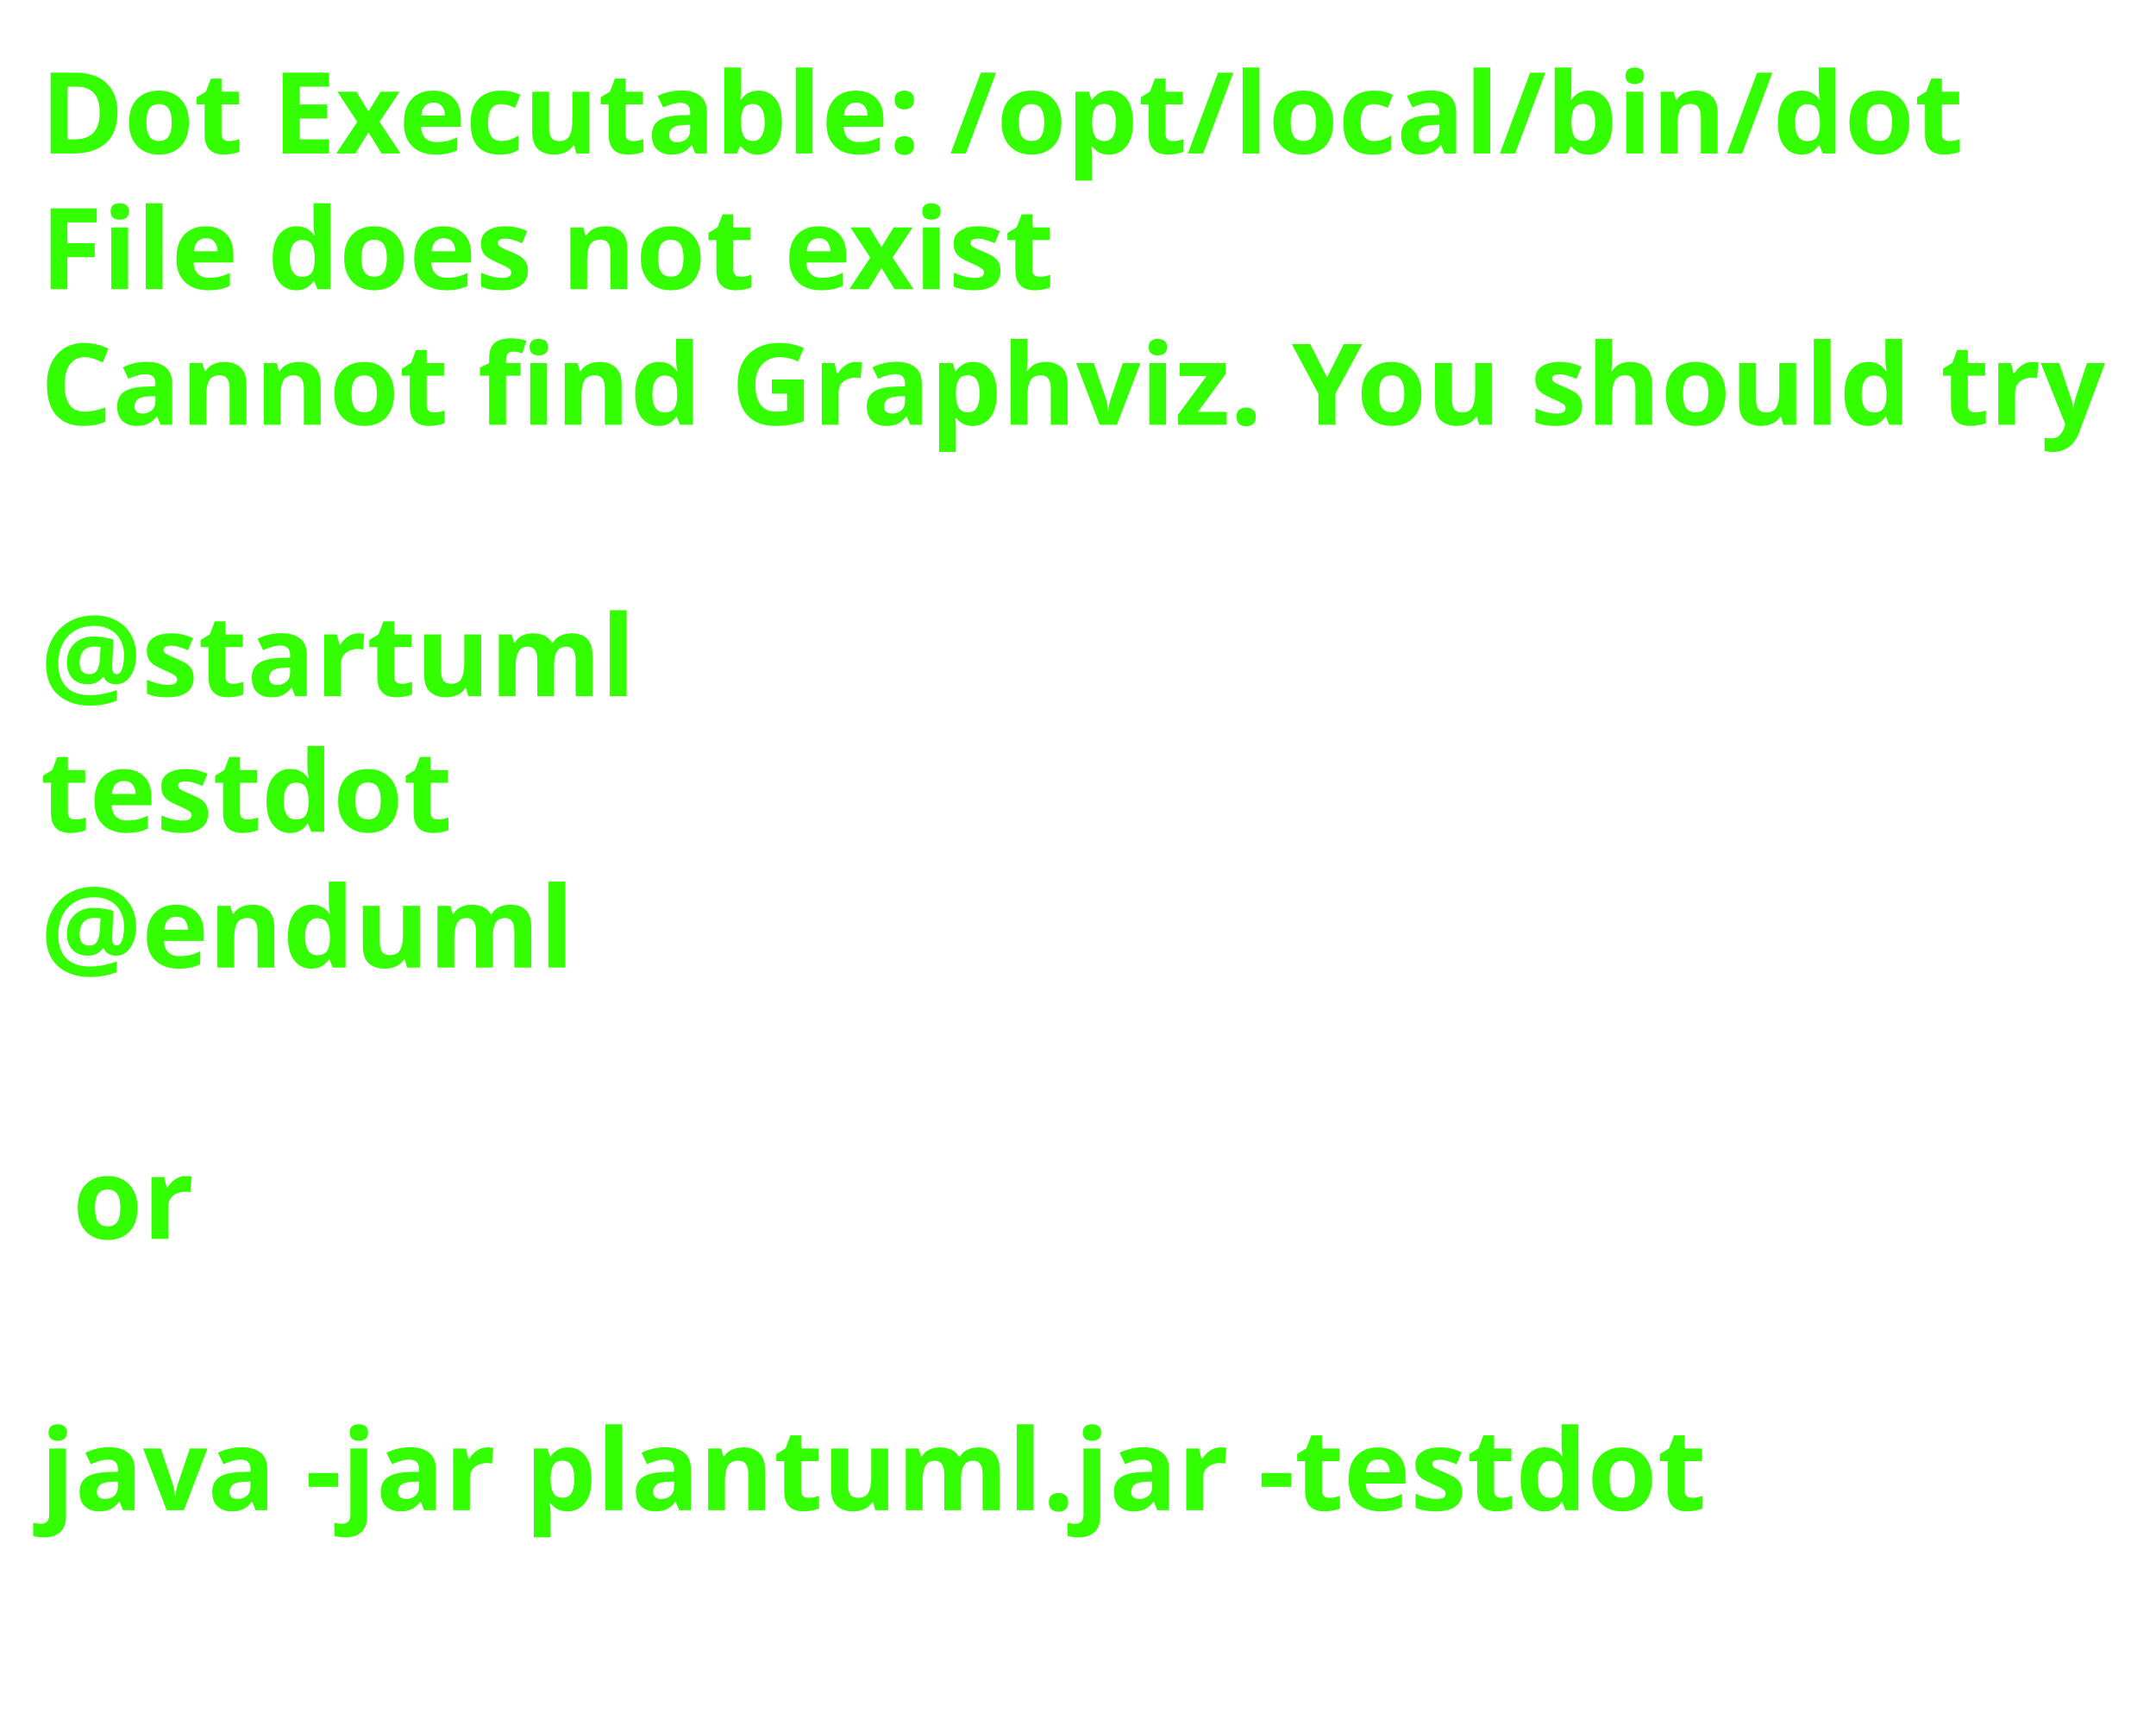
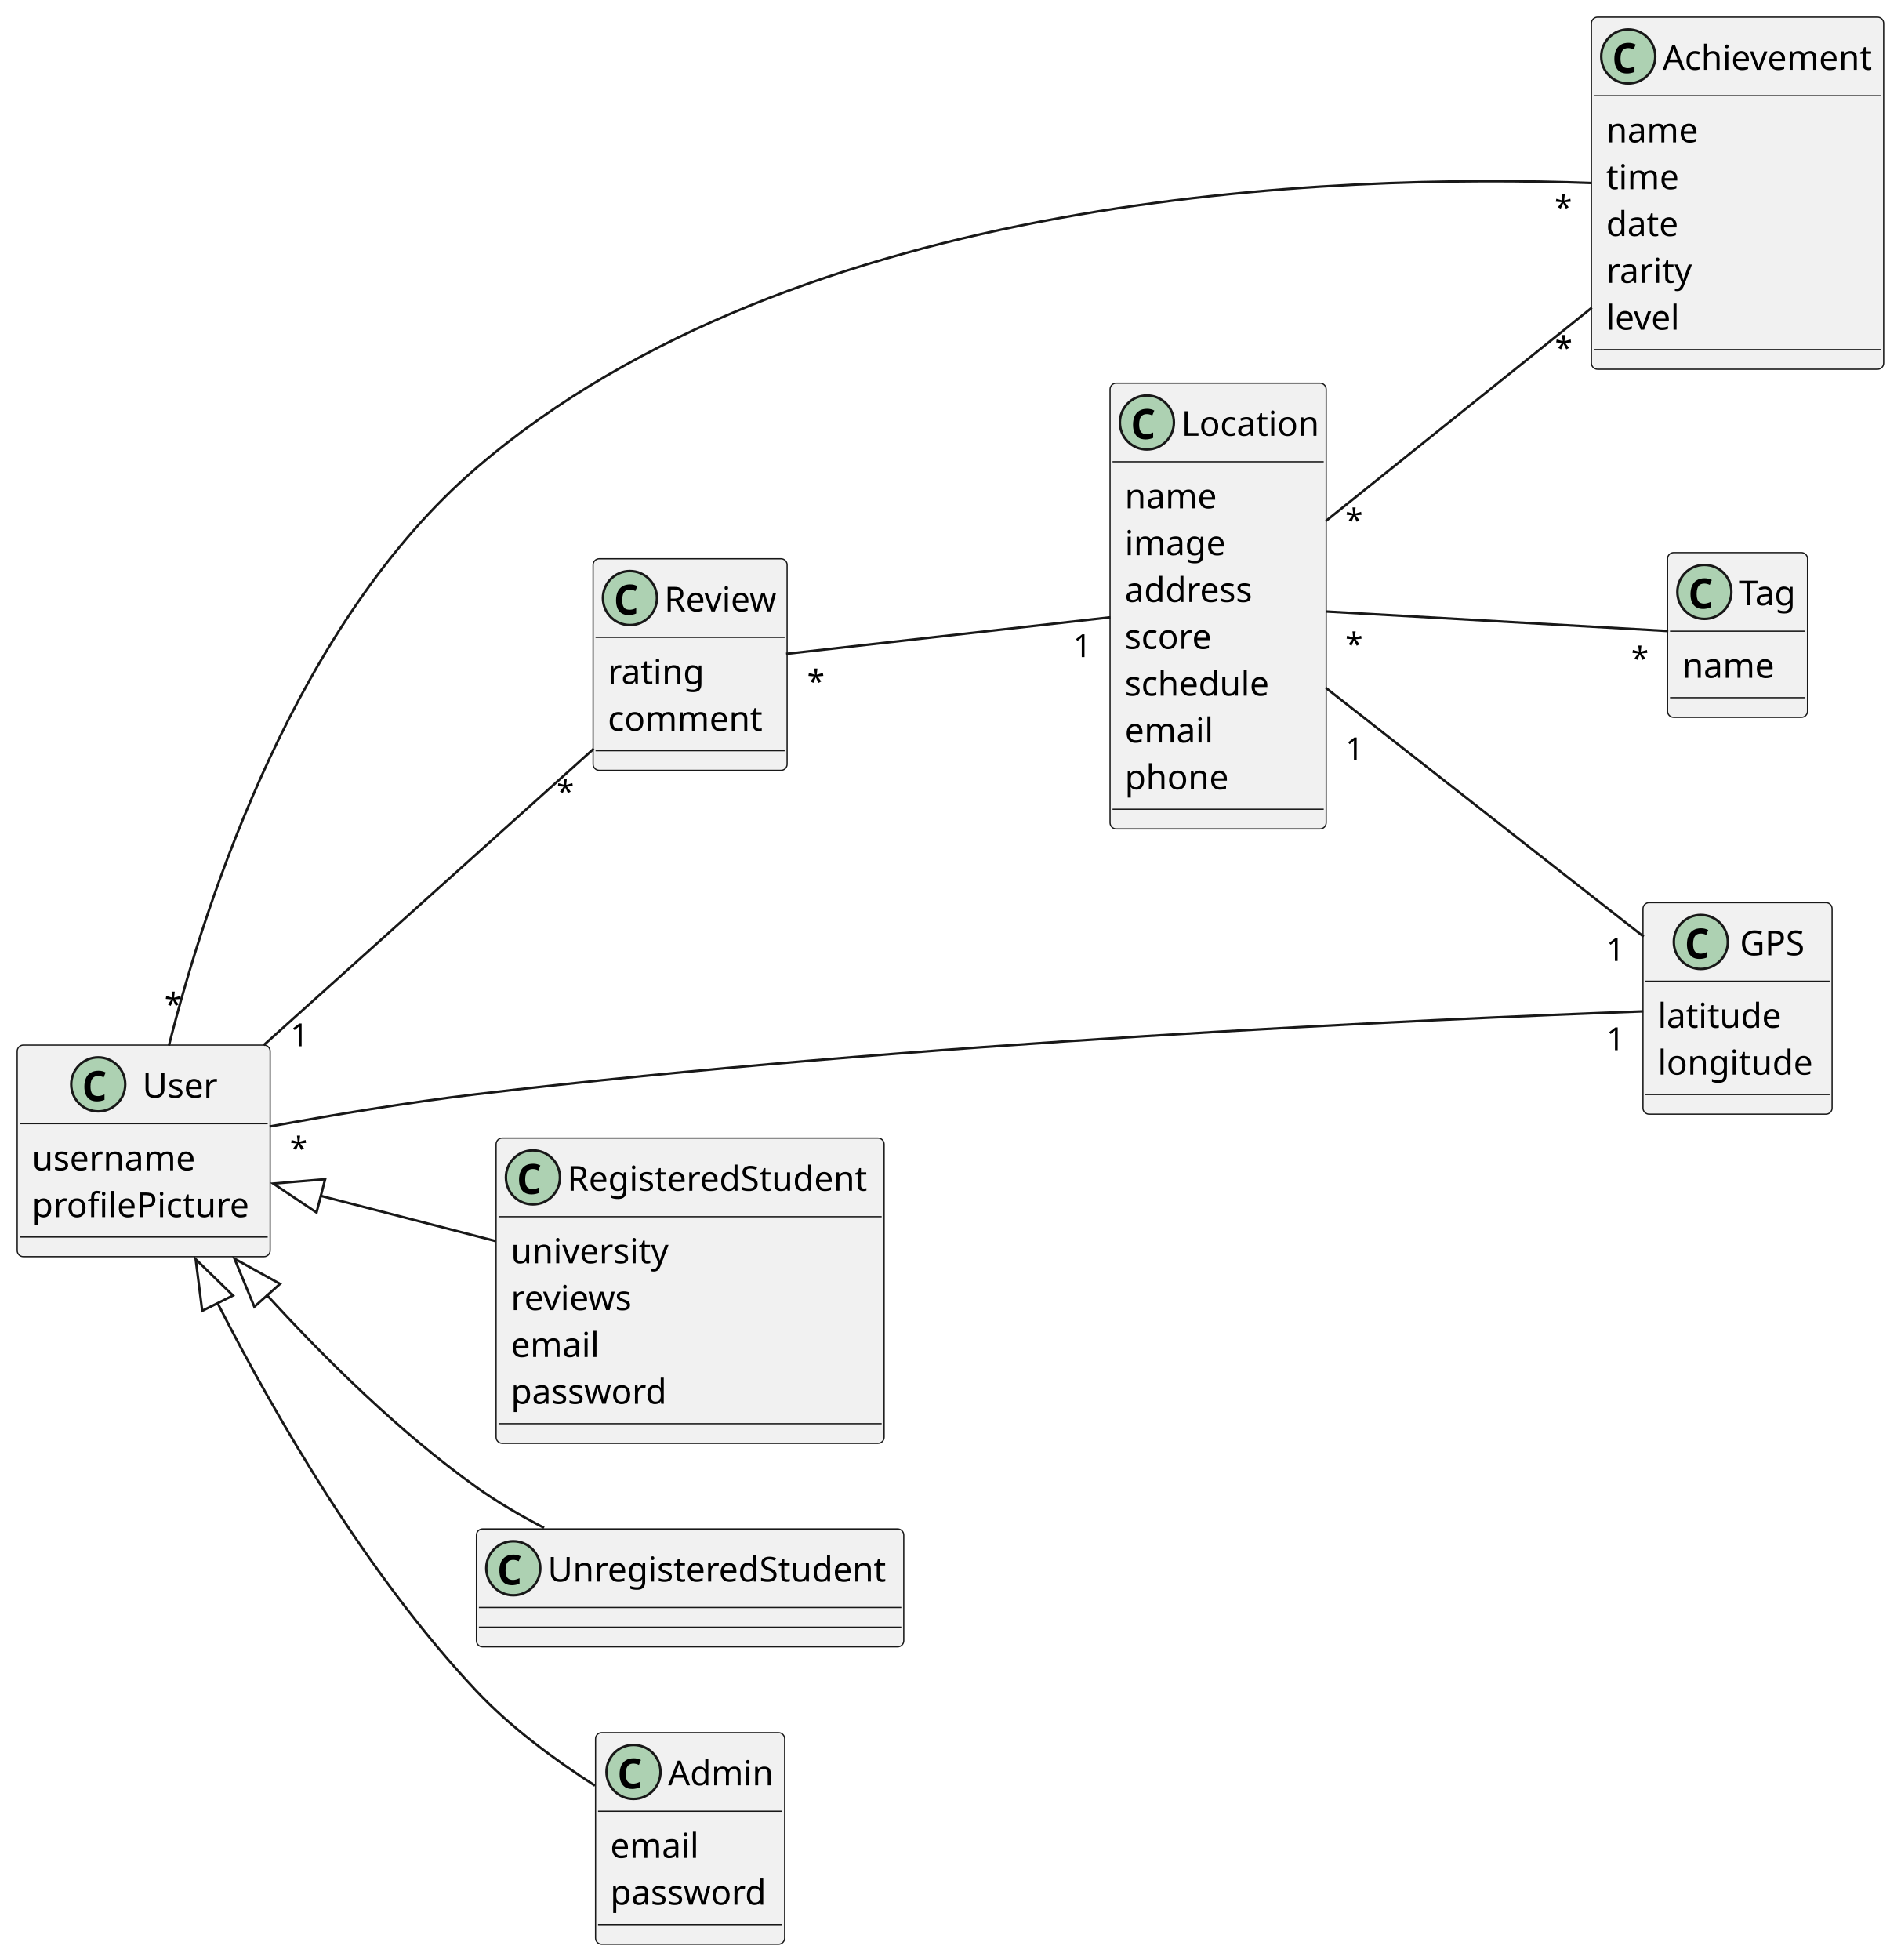
- <svg xmlns="http://www.w3.org/2000/svg" contentStyleType="text/css" height="212px" preserveAspectRatio="none" style="width:267px;height:212px;background:#FFFFFF;" version="1.1" viewBox="0 0 267 212" width="267px" zoomAndPan="magnify">
+ <svg xmlns="http://www.w3.org/2000/svg" contentStyleType="text/css" height="798px" preserveAspectRatio="none" style="width:774px;height:798px;background:#FFFFFF;" version="1.1" viewBox="0 0 774 798" width="774px" zoomAndPan="magnify">
  <defs />
  <g>
-     <text fill="#33FF02" font-family="sans-serif" font-size="14" font-weight="bold" lengthAdjust="spacing" textLength="230" x="5" y="19">Dot Executable: /opt/local/bin/dot</text>
-     <text fill="#33FF02" font-family="sans-serif" font-size="14" font-weight="bold" lengthAdjust="spacing" textLength="127" x="5" y="35.8">File does not exist</text>
-     <text fill="#33FF02" font-family="sans-serif" font-size="14" font-weight="bold" lengthAdjust="spacing" textLength="255" x="5" y="52.6">Cannot find Graphviz. You should try</text>
-     <text fill="#33FF02" font-family="sans-serif" font-size="14" font-weight="bold" lengthAdjust="spacing" textLength="4" x="5" y="69.4"> </text>
-     <text fill="#33FF02" font-family="sans-serif" font-size="14" font-weight="bold" lengthAdjust="spacing" textLength="70" x="5" y="86.2">@startuml</text>
-     <text fill="#33FF02" font-family="sans-serif" font-size="14" font-weight="bold" lengthAdjust="spacing" textLength="49" x="5" y="103">testdot</text>
-     <text fill="#33FF02" font-family="sans-serif" font-size="14" font-weight="bold" lengthAdjust="spacing" textLength="65" x="5" y="119.8">@enduml</text>
-     <text fill="#33FF02" font-family="sans-serif" font-size="14" font-weight="bold" lengthAdjust="spacing" textLength="4" x="5" y="136.6"> </text>
-     <text fill="#33FF02" font-family="sans-serif" font-size="14" font-weight="bold" lengthAdjust="spacing" textLength="14" x="9" y="153.399">or</text>
-     <text fill="#33FF02" font-family="sans-serif" font-size="14" font-weight="bold" lengthAdjust="spacing" textLength="4" x="5" y="170.199"> </text>
-     <text fill="#33FF02" font-family="sans-serif" font-size="14" font-weight="bold" lengthAdjust="spacing" textLength="197" x="5" y="186.999">java -jar plantuml.jar -testdot</text>
-     <text fill="#33FF02" font-family="sans-serif" font-size="14" font-weight="bold" lengthAdjust="spacing" textLength="4" x="5" y="203.799"> </text>
+     <g id="elem_User">
+       <rect codeLine="3" fill="#F1F1F1" height="86.136" id="User" rx="2.5" ry="2.5" style="stroke:#181818;stroke-width:0.5;" width="103" x="7" y="425.5" />
+       <ellipse cx="40" cy="441.5" fill="#ADD1B2" rx="11" ry="11" style="stroke:#181818;stroke-width:1.0;" />
+       <path d="M39.469,448.422 Q37.719,448.422 36.578,447.688 Q35.453,446.938 34.891,445.594 Q34.344,444.234 34.344,442.438 Q34.344,440.406 35,438.953 Q35.656,437.5 36.938,436.719 Q38.219,435.938 40.094,435.938 Q40.984,435.938 41.656,436.125 Q42.328,436.297 43.016,436.641 L42.203,438.656 Q41.578,438.344 41.031,438.219 Q40.5,438.094 40.016,438.094 Q38.844,438.094 38.141,438.625 Q37.438,439.156 37.141,440.109 Q36.844,441.062 36.844,442.328 Q36.844,444.344 37.562,445.312 Q38.281,446.266 39.875,446.266 Q40.469,446.266 41.094,446.109 Q41.719,445.953 42.547,445.578 L42.547,447.797 Q41.812,448.109 41.016,448.266 Q40.234,448.422 39.469,448.422 Z " fill="#000000" />
+       <text fill="#000000" font-family="sans-serif" font-size="14" lengthAdjust="spacing" textLength="31" x="58" y="446.932">User</text>
+       <line style="stroke:#181818;stroke-width:0.5;" x1="8" x2="109" y1="457.5" y2="457.5" />
+       <text fill="#000000" font-family="sans-serif" font-size="14" lengthAdjust="spacing" textLength="68" x="13" y="476.466">username</text>
+       <text fill="#000000" font-family="sans-serif" font-size="14" lengthAdjust="spacing" textLength="91" x="13" y="495.534">profilePicture</text>
+       <line style="stroke:#181818;stroke-width:0.5;" x1="8" x2="109" y1="503.636" y2="503.636" />
+     </g>
+     <g id="elem_Review">
+       <rect codeLine="8" fill="#F1F1F1" height="86.136" id="Review" rx="2.5" ry="2.5" style="stroke:#181818;stroke-width:0.5;" width="79" x="241.5" y="227.5" />
+       <ellipse cx="256.5" cy="243.5" fill="#ADD1B2" rx="11" ry="11" style="stroke:#181818;stroke-width:1.0;" />
+       <path d="M255.969,250.422 Q254.219,250.422 253.078,249.688 Q251.953,248.938 251.391,247.594 Q250.844,246.234 250.844,244.438 Q250.844,242.406 251.5,240.953 Q252.156,239.5 253.438,238.719 Q254.719,237.938 256.594,237.938 Q257.484,237.938 258.156,238.125 Q258.828,238.297 259.516,238.641 L258.703,240.656 Q258.078,240.344 257.531,240.219 Q257,240.094 256.516,240.094 Q255.344,240.094 254.641,240.625 Q253.938,241.156 253.641,242.109 Q253.344,243.062 253.344,244.328 Q253.344,246.344 254.062,247.312 Q254.781,248.266 256.375,248.266 Q256.969,248.266 257.594,248.109 Q258.219,247.953 259.047,247.578 L259.047,249.797 Q258.312,250.109 257.516,250.266 Q256.734,250.422 255.969,250.422 Z " fill="#000000" />
+       <text fill="#000000" font-family="sans-serif" font-size="14" lengthAdjust="spacing" textLength="47" x="270.5" y="248.932">Review</text>
+       <line style="stroke:#181818;stroke-width:0.5;" x1="242.5" x2="319.5" y1="259.5" y2="259.5" />
+       <text fill="#000000" font-family="sans-serif" font-size="14" lengthAdjust="spacing" textLength="41" x="247.5" y="278.466">rating</text>
+       <text fill="#000000" font-family="sans-serif" font-size="14" lengthAdjust="spacing" textLength="63" x="247.5" y="297.534">comment</text>
+       <line style="stroke:#181818;stroke-width:0.5;" x1="242.5" x2="319.5" y1="305.636" y2="305.636" />
+     </g>
+     <g id="elem_Location">
+       <rect codeLine="13" fill="#F1F1F1" height="181.475" id="Location" rx="2.5" ry="2.5" style="stroke:#181818;stroke-width:0.5;" width="88" x="452" y="156" />
+       <ellipse cx="467" cy="172" fill="#ADD1B2" rx="11" ry="11" style="stroke:#181818;stroke-width:1.0;" />
+       <path d="M466.469,178.922 Q464.719,178.922 463.578,178.188 Q462.453,177.438 461.891,176.094 Q461.344,174.734 461.344,172.938 Q461.344,170.906 462,169.453 Q462.656,168 463.938,167.219 Q465.219,166.438 467.094,166.438 Q467.984,166.438 468.656,166.625 Q469.328,166.797 470.016,167.141 L469.203,169.156 Q468.578,168.844 468.031,168.719 Q467.5,168.594 467.016,168.594 Q465.844,168.594 465.141,169.125 Q464.438,169.656 464.141,170.609 Q463.844,171.562 463.844,172.828 Q463.844,174.844 464.562,175.812 Q465.281,176.766 466.875,176.766 Q467.469,176.766 468.094,176.609 Q468.719,176.453 469.547,176.078 L469.547,178.297 Q468.812,178.609 468.016,178.766 Q467.234,178.922 466.469,178.922 Z " fill="#000000" />
+       <text fill="#000000" font-family="sans-serif" font-size="14" lengthAdjust="spacing" textLength="56" x="481" y="177.432">Location</text>
+       <line style="stroke:#181818;stroke-width:0.5;" x1="453" x2="539" y1="188" y2="188" />
+       <text fill="#000000" font-family="sans-serif" font-size="14" lengthAdjust="spacing" textLength="38" x="458" y="206.966">name</text>
+       <text fill="#000000" font-family="sans-serif" font-size="14" lengthAdjust="spacing" textLength="42" x="458" y="226.034">image</text>
+       <text fill="#000000" font-family="sans-serif" font-size="14" lengthAdjust="spacing" textLength="54" x="458" y="245.102">address</text>
+       <text fill="#000000" font-family="sans-serif" font-size="14" lengthAdjust="spacing" textLength="36" x="458" y="264.17">score</text>
+       <text fill="#000000" font-family="sans-serif" font-size="14" lengthAdjust="spacing" textLength="61" x="458" y="283.238">schedule</text>
+       <text fill="#000000" font-family="sans-serif" font-size="14" lengthAdjust="spacing" textLength="37" x="458" y="302.305">email</text>
+       <text fill="#000000" font-family="sans-serif" font-size="14" lengthAdjust="spacing" textLength="43" x="458" y="321.373">phone</text>
+       <line style="stroke:#181818;stroke-width:0.5;" x1="453" x2="539" y1="329.475" y2="329.475" />
+     </g>
+     <g id="elem_Achievement">
+       <rect codeLine="23" fill="#F1F1F1" height="143.34" id="Achievement" rx="2.5" ry="2.5" style="stroke:#181818;stroke-width:0.5;" width="119" x="648" y="7" />
+       <ellipse cx="663" cy="23" fill="#ADD1B2" rx="11" ry="11" style="stroke:#181818;stroke-width:1.0;" />
+       <path d="M662.469,29.922 Q660.719,29.922 659.578,29.188 Q658.453,28.438 657.891,27.094 Q657.344,25.734 657.344,23.938 Q657.344,21.906 658,20.453 Q658.656,19 659.938,18.219 Q661.219,17.438 663.094,17.438 Q663.984,17.438 664.656,17.625 Q665.328,17.797 666.016,18.141 L665.203,20.156 Q664.578,19.844 664.031,19.719 Q663.5,19.594 663.016,19.594 Q661.844,19.594 661.141,20.125 Q660.438,20.656 660.141,21.609 Q659.844,22.562 659.844,23.828 Q659.844,25.844 660.562,26.812 Q661.281,27.766 662.875,27.766 Q663.469,27.766 664.094,27.609 Q664.719,27.453 665.547,27.078 L665.547,29.297 Q664.812,29.609 664.016,29.766 Q663.234,29.922 662.469,29.922 Z " fill="#000000" />
+       <text fill="#000000" font-family="sans-serif" font-size="14" lengthAdjust="spacing" textLength="87" x="677" y="28.432">Achievement</text>
+       <line style="stroke:#181818;stroke-width:0.5;" x1="649" x2="766" y1="39" y2="39" />
+       <text fill="#000000" font-family="sans-serif" font-size="14" lengthAdjust="spacing" textLength="38" x="654" y="57.966">name</text>
+       <text fill="#000000" font-family="sans-serif" font-size="14" lengthAdjust="spacing" textLength="30" x="654" y="77.034">time</text>
+       <text fill="#000000" font-family="sans-serif" font-size="14" lengthAdjust="spacing" textLength="30" x="654" y="96.102">date</text>
+       <text fill="#000000" font-family="sans-serif" font-size="14" lengthAdjust="spacing" textLength="36" x="654" y="115.17">rarity</text>
+       <text fill="#000000" font-family="sans-serif" font-size="14" lengthAdjust="spacing" textLength="31" x="654" y="134.238">level</text>
+       <line style="stroke:#181818;stroke-width:0.5;" x1="649" x2="766" y1="142.34" y2="142.34" />
+     </g>
+     <g id="elem_Tag">
+       <rect codeLine="31" fill="#F1F1F1" height="67.068" id="Tag" rx="2.5" ry="2.5" style="stroke:#181818;stroke-width:0.5;" width="57" x="679" y="225" />
+       <ellipse cx="694" cy="241" fill="#ADD1B2" rx="11" ry="11" style="stroke:#181818;stroke-width:1.0;" />
+       <path d="M693.469,247.922 Q691.719,247.922 690.578,247.188 Q689.453,246.438 688.891,245.094 Q688.344,243.734 688.344,241.938 Q688.344,239.906 689,238.453 Q689.656,237 690.938,236.219 Q692.219,235.438 694.094,235.438 Q694.984,235.438 695.656,235.625 Q696.328,235.797 697.016,236.141 L696.203,238.156 Q695.578,237.844 695.031,237.719 Q694.5,237.594 694.016,237.594 Q692.844,237.594 692.141,238.125 Q691.438,238.656 691.141,239.609 Q690.844,240.562 690.844,241.828 Q690.844,243.844 691.562,244.812 Q692.281,245.766 693.875,245.766 Q694.469,245.766 695.094,245.609 Q695.719,245.453 696.547,245.078 L696.547,247.297 Q695.812,247.609 695.016,247.766 Q694.234,247.922 693.469,247.922 Z " fill="#000000" />
+       <text fill="#000000" font-family="sans-serif" font-size="14" lengthAdjust="spacing" textLength="25" x="708" y="246.432">Tag</text>
+       <line style="stroke:#181818;stroke-width:0.5;" x1="680" x2="735" y1="257" y2="257" />
+       <text fill="#000000" font-family="sans-serif" font-size="14" lengthAdjust="spacing" textLength="38" x="685" y="275.966">name</text>
+       <line style="stroke:#181818;stroke-width:0.5;" x1="680" x2="735" y1="284.068" y2="284.068" />
+     </g>
+     <g id="elem_GPS">
+       <rect codeLine="35" fill="#F1F1F1" height="86.136" id="GPS" rx="2.5" ry="2.5" style="stroke:#181818;stroke-width:0.5;" width="77" x="669" y="367.5" />
+       <ellipse cx="692.55" cy="383.5" fill="#ADD1B2" rx="11" ry="11" style="stroke:#181818;stroke-width:1.0;" />
+       <path d="M692.019,390.422 Q690.269,390.422 689.128,389.688 Q688.003,388.938 687.441,387.594 Q686.894,386.234 686.894,384.438 Q686.894,382.406 687.55,380.953 Q688.206,379.5 689.487,378.719 Q690.769,377.938 692.644,377.938 Q693.534,377.938 694.206,378.125 Q694.878,378.297 695.566,378.641 L694.753,380.656 Q694.128,380.344 693.581,380.219 Q693.05,380.094 692.566,380.094 Q691.394,380.094 690.691,380.625 Q689.987,381.156 689.691,382.109 Q689.394,383.062 689.394,384.328 Q689.394,386.344 690.112,387.312 Q690.831,388.266 692.425,388.266 Q693.019,388.266 693.644,388.109 Q694.269,387.953 695.097,387.578 L695.097,389.797 Q694.362,390.109 693.566,390.266 Q692.784,390.422 692.019,390.422 Z " fill="#000000" />
+       <text fill="#000000" font-family="sans-serif" font-size="14" lengthAdjust="spacing" textLength="26" x="708.45" y="388.932">GPS</text>
+       <line style="stroke:#181818;stroke-width:0.5;" x1="670" x2="745" y1="399.5" y2="399.5" />
+       <text fill="#000000" font-family="sans-serif" font-size="14" lengthAdjust="spacing" textLength="52" x="675" y="418.466">latitude</text>
+       <text fill="#000000" font-family="sans-serif" font-size="14" lengthAdjust="spacing" textLength="65" x="675" y="437.534">longitude</text>
+       <line style="stroke:#181818;stroke-width:0.5;" x1="670" x2="745" y1="445.636" y2="445.636" />
+     </g>
+     <g id="elem_RegisteredStudent">
+       <rect codeLine="40" fill="#F1F1F1" height="124.272" id="RegisteredStudent" rx="2.5" ry="2.5" style="stroke:#181818;stroke-width:0.5;" width="158" x="202" y="463.37" />
+       <ellipse cx="217" cy="479.37" fill="#ADD1B2" rx="11" ry="11" style="stroke:#181818;stroke-width:1.0;" />
+       <path d="M216.469,486.292 Q214.719,486.292 213.578,485.558 Q212.453,484.808 211.891,483.464 Q211.344,482.104 211.344,480.308 Q211.344,478.276 212,476.823 Q212.656,475.37 213.938,474.589 Q215.219,473.808 217.094,473.808 Q217.984,473.808 218.656,473.995 Q219.328,474.167 220.016,474.511 L219.203,476.526 Q218.578,476.214 218.031,476.089 Q217.5,475.964 217.016,475.964 Q215.844,475.964 215.141,476.495 Q214.438,477.026 214.141,477.979 Q213.844,478.933 213.844,480.198 Q213.844,482.214 214.562,483.183 Q215.281,484.136 216.875,484.136 Q217.469,484.136 218.094,483.979 Q218.719,483.823 219.547,483.448 L219.547,485.667 Q218.812,485.979 218.016,486.136 Q217.234,486.292 216.469,486.292 Z " fill="#000000" />
+       <text fill="#000000" font-family="sans-serif" font-size="14" lengthAdjust="spacing" textLength="126" x="231" y="484.802">RegisteredStudent</text>
+       <line style="stroke:#181818;stroke-width:0.5;" x1="203" x2="359" y1="495.37" y2="495.37" />
+       <text fill="#000000" font-family="sans-serif" font-size="14" lengthAdjust="spacing" textLength="66" x="208" y="514.336">university</text>
+       <text fill="#000000" font-family="sans-serif" font-size="14" lengthAdjust="spacing" textLength="51" x="208" y="533.404">reviews</text>
+       <text fill="#000000" font-family="sans-serif" font-size="14" lengthAdjust="spacing" textLength="37" x="208" y="552.472">email</text>
+       <text fill="#000000" font-family="sans-serif" font-size="14" lengthAdjust="spacing" textLength="65" x="208" y="571.54">password</text>
+       <line style="stroke:#181818;stroke-width:0.5;" x1="203" x2="359" y1="579.642" y2="579.642" />
+     </g>
+     <g id="elem_UnregisteredStudent">
+       <rect codeLine="47" fill="#F1F1F1" height="48" id="UnregisteredStudent" rx="2.5" ry="2.5" style="stroke:#181818;stroke-width:0.5;" width="174" x="194" y="622.5" />
+       <ellipse cx="209" cy="638.5" fill="#ADD1B2" rx="11" ry="11" style="stroke:#181818;stroke-width:1.0;" />
+       <path d="M208.469,645.422 Q206.719,645.422 205.578,644.688 Q204.453,643.938 203.891,642.594 Q203.344,641.234 203.344,639.438 Q203.344,637.406 204,635.953 Q204.656,634.5 205.938,633.719 Q207.219,632.938 209.094,632.938 Q209.984,632.938 210.656,633.125 Q211.328,633.297 212.016,633.641 L211.203,635.656 Q210.578,635.344 210.031,635.219 Q209.5,635.094 209.016,635.094 Q207.844,635.094 207.141,635.625 Q206.438,636.156 206.141,637.109 Q205.844,638.062 205.844,639.328 Q205.844,641.344 206.562,642.312 Q207.281,643.266 208.875,643.266 Q209.469,643.266 210.094,643.109 Q210.719,642.953 211.547,642.578 L211.547,644.797 Q210.812,645.109 210.016,645.266 Q209.234,645.422 208.469,645.422 Z " fill="#000000" />
+       <text fill="#000000" font-family="sans-serif" font-size="14" lengthAdjust="spacing" textLength="142" x="223" y="643.932">UnregisteredStudent</text>
+       <line style="stroke:#181818;stroke-width:0.5;" x1="195" x2="367" y1="654.5" y2="654.5" />
+       <line style="stroke:#181818;stroke-width:0.5;" x1="195" x2="367" y1="662.5" y2="662.5" />
+     </g>
+     <g id="elem_Admin">
+       <rect codeLine="49" fill="#F1F1F1" height="86.136" id="Admin" rx="2.5" ry="2.5" style="stroke:#181818;stroke-width:0.5;" width="77" x="242.5" y="705.43" />
+       <ellipse cx="257.95" cy="721.43" fill="#ADD1B2" rx="11" ry="11" style="stroke:#181818;stroke-width:1.0;" />
+       <path d="M257.419,728.352 Q255.669,728.352 254.528,727.617 Q253.403,726.867 252.841,725.524 Q252.294,724.164 252.294,722.367 Q252.294,720.336 252.95,718.883 Q253.606,717.43 254.887,716.649 Q256.169,715.867 258.044,715.867 Q258.934,715.867 259.606,716.055 Q260.278,716.227 260.966,716.571 L260.153,718.586 Q259.528,718.274 258.981,718.149 Q258.45,718.024 257.966,718.024 Q256.794,718.024 256.091,718.555 Q255.387,719.086 255.091,720.039 Q254.794,720.992 254.794,722.258 Q254.794,724.274 255.512,725.242 Q256.231,726.196 257.825,726.196 Q258.419,726.196 259.044,726.039 Q259.669,725.883 260.497,725.508 L260.497,727.727 Q259.762,728.039 258.966,728.196 Q258.184,728.352 257.419,728.352 Z " fill="#000000" />
+       <text fill="#000000" font-family="sans-serif" font-size="14" lengthAdjust="spacing" textLength="44" x="272.05" y="726.862">Admin</text>
+       <line style="stroke:#181818;stroke-width:0.5;" x1="243.5" x2="318.5" y1="737.43" y2="737.43" />
+       <text fill="#000000" font-family="sans-serif" font-size="14" lengthAdjust="spacing" textLength="37" x="248.5" y="756.396">email</text>
+       <text fill="#000000" font-family="sans-serif" font-size="14" lengthAdjust="spacing" textLength="65" x="248.5" y="775.464">password</text>
+       <line style="stroke:#181818;stroke-width:0.5;" x1="243.5" x2="318.5" y1="783.566" y2="783.566" />
+     </g>
+     <g id="link_User_Review">
+       <path codeLine="55" d="M107.35,425.54 C147.62,389.37 204.47,338.32 241.77,304.83 " fill="none" id="User-Review" style="stroke:#181818;stroke-width:1.0;" />
+       <text fill="#000000" font-family="sans-serif" font-size="13" lengthAdjust="spacing" textLength="7" x="118.207" y="425.981">1</text>
+       <text fill="#000000" font-family="sans-serif" font-size="13" lengthAdjust="spacing" textLength="7" x="226.625" y="326.946">*</text>
+     </g>
+     <g id="link_Location_Tag">
+       <path codeLine="56" d="M539.9,248.96 C581.68,251.35 643.91,254.92 679.3,256.94 " fill="none" id="Location-Tag" style="stroke:#181818;stroke-width:1.0;" />
+       <text fill="#000000" font-family="sans-serif" font-size="13" lengthAdjust="spacing" textLength="7" x="547.798" y="266.941">*</text>
+       <text fill="#000000" font-family="sans-serif" font-size="13" lengthAdjust="spacing" textLength="7" x="664.177" y="272.697">*</text>
+     </g>
+     <g id="link_Review_Location">
+       <path codeLine="57" d="M320.08,266.21 C357.18,262.03 413.47,255.69 452.12,251.33 " fill="none" id="Review-Location" style="stroke:#181818;stroke-width:1.0;" />
+       <text fill="#000000" font-family="sans-serif" font-size="13" lengthAdjust="spacing" textLength="7" x="328.646" y="282.074">*</text>
+       <text fill="#000000" font-family="sans-serif" font-size="13" lengthAdjust="spacing" textLength="7" x="436.977" y="267.538">1</text>
+     </g>
+     <g id="link_User_Achievement">
+       <path codeLine="58" d="M68.79,425.66 C84.23,364.64 120.97,253.19 194,190.5 C325.3,77.79 544.01,70.69 648.05,74.52 " fill="none" id="User-Achievement" style="stroke:#181818;stroke-width:1.0;" />
+       <text fill="#000000" font-family="sans-serif" font-size="13" lengthAdjust="spacing" textLength="7" x="66.967" y="413.59">*</text>
+       <text fill="#000000" font-family="sans-serif" font-size="13" lengthAdjust="spacing" textLength="7" x="632.985" y="89.02">*</text>
+     </g>
+     <g id="link_Location_Achievement">
+       <path codeLine="59" d="M539.9,212.1 C571.15,187.04 613.83,152.82 648.17,125.28 " fill="none" id="Location-Achievement" style="stroke:#181818;stroke-width:1.0;" />
+       <text fill="#000000" font-family="sans-serif" font-size="13" lengthAdjust="spacing" textLength="7" x="547.798" y="216.489">*</text>
+       <text fill="#000000" font-family="sans-serif" font-size="13" lengthAdjust="spacing" textLength="7" x="633.12" y="146.283">*</text>
+     </g>
+     <g id="link_User_GPS">
+       <path codeLine="60" d="M109.78,458.66 C134.98,454.05 166.01,448.84 194,445.5 C371.11,424.37 584.29,414.89 669.08,411.76 " fill="none" id="User-GPS" style="stroke:#181818;stroke-width:1.0;" />
+       <text fill="#000000" font-family="sans-serif" font-size="13" lengthAdjust="spacing" textLength="7" x="118.01" y="472.221">*</text>
+       <text fill="#000000" font-family="sans-serif" font-size="13" lengthAdjust="spacing" textLength="7" x="654.089" y="427.572">1</text>
+     </g>
+     <g id="link_Location_GPS">
+       <path codeLine="61" d="M539.9,280.09 C577.97,309.89 633.02,352.98 669.27,381.35 " fill="none" id="Location-GPS" style="stroke:#181818;stroke-width:1.0;" />
+       <text fill="#000000" font-family="sans-serif" font-size="13" lengthAdjust="spacing" textLength="7" x="547.798" y="309.55">1</text>
+       <text fill="#000000" font-family="sans-serif" font-size="13" lengthAdjust="spacing" textLength="7" x="654.054" y="391.238">1</text>
+     </g>
+     <g id="link_User_RegisteredStudent">
+       <path codeLine="62" d="M130.3,486.8 C153.1,492.7 178.49,499.26 201.8,505.29 " fill="none" id="User-backto-RegisteredStudent" style="stroke:#181818;stroke-width:1.0;" />
+       <polygon fill="none" points="128.89,493.67,111.28,481.89,132.39,480.11,128.89,493.67" style="stroke:#181818;stroke-width:1.0;" />
+     </g>
+     <g id="link_User_UnregisteredStudent">
+       <path codeLine="63" d="M108.49,527.07 C132.43,553.27 162.77,583.22 194,605.5 C202.48,611.55 212,617.11 221.53,622.05 " fill="none" id="User-backto-UnregisteredStudent" style="stroke:#181818;stroke-width:1.0;" />
+       <polygon fill="none" points="103.56,532.05,95.48,512.46,114.01,522.73,103.56,532.05" style="stroke:#181818;stroke-width:1.0;" />
+     </g>
+     <g id="link_User_Admin">
+       <path codeLine="64" d="M88.59,530.55 C112.53,577.39 149.66,641.4 194,688.5 C207.98,703.35 226.18,716.69 242.25,727 " fill="none" id="User-backto-Admin" style="stroke:#181818;stroke-width:1.0;" />
+       <polygon fill="none" points="82.34,533.7,79.68,512.67,94.87,527.45,82.34,533.7" style="stroke:#181818;stroke-width:1.0;" />
+     </g>
  </g>
</svg>
